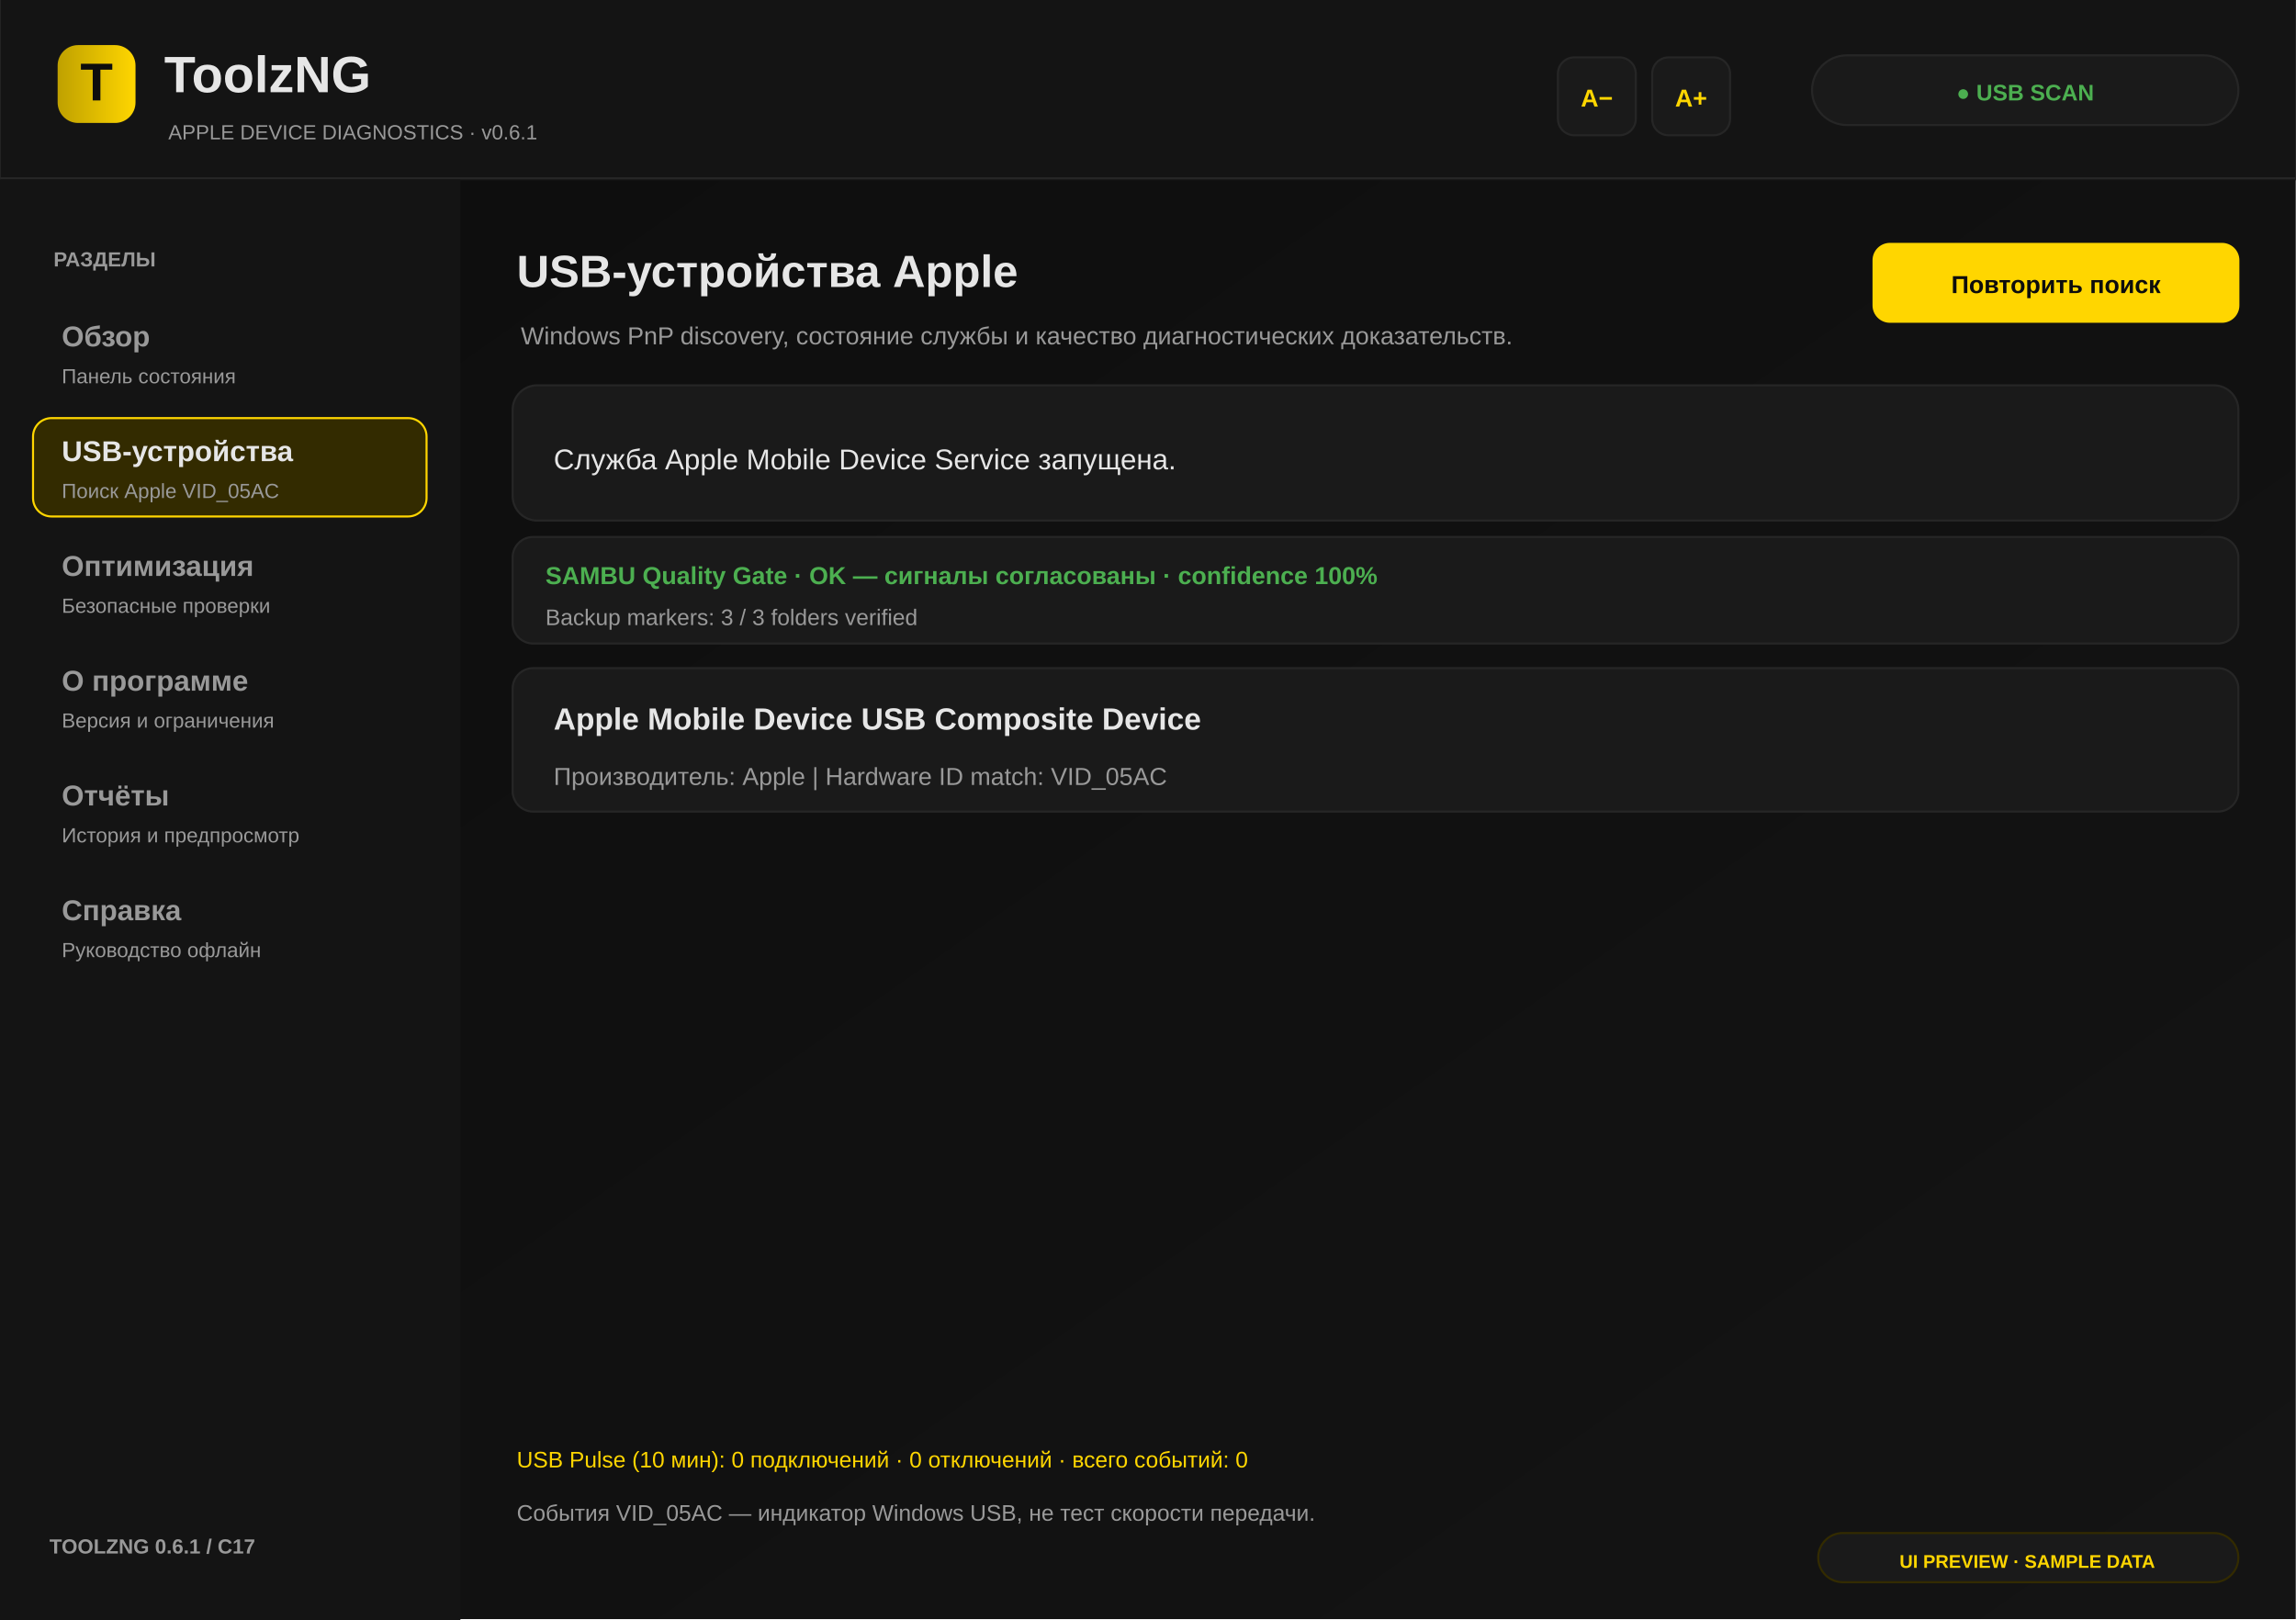
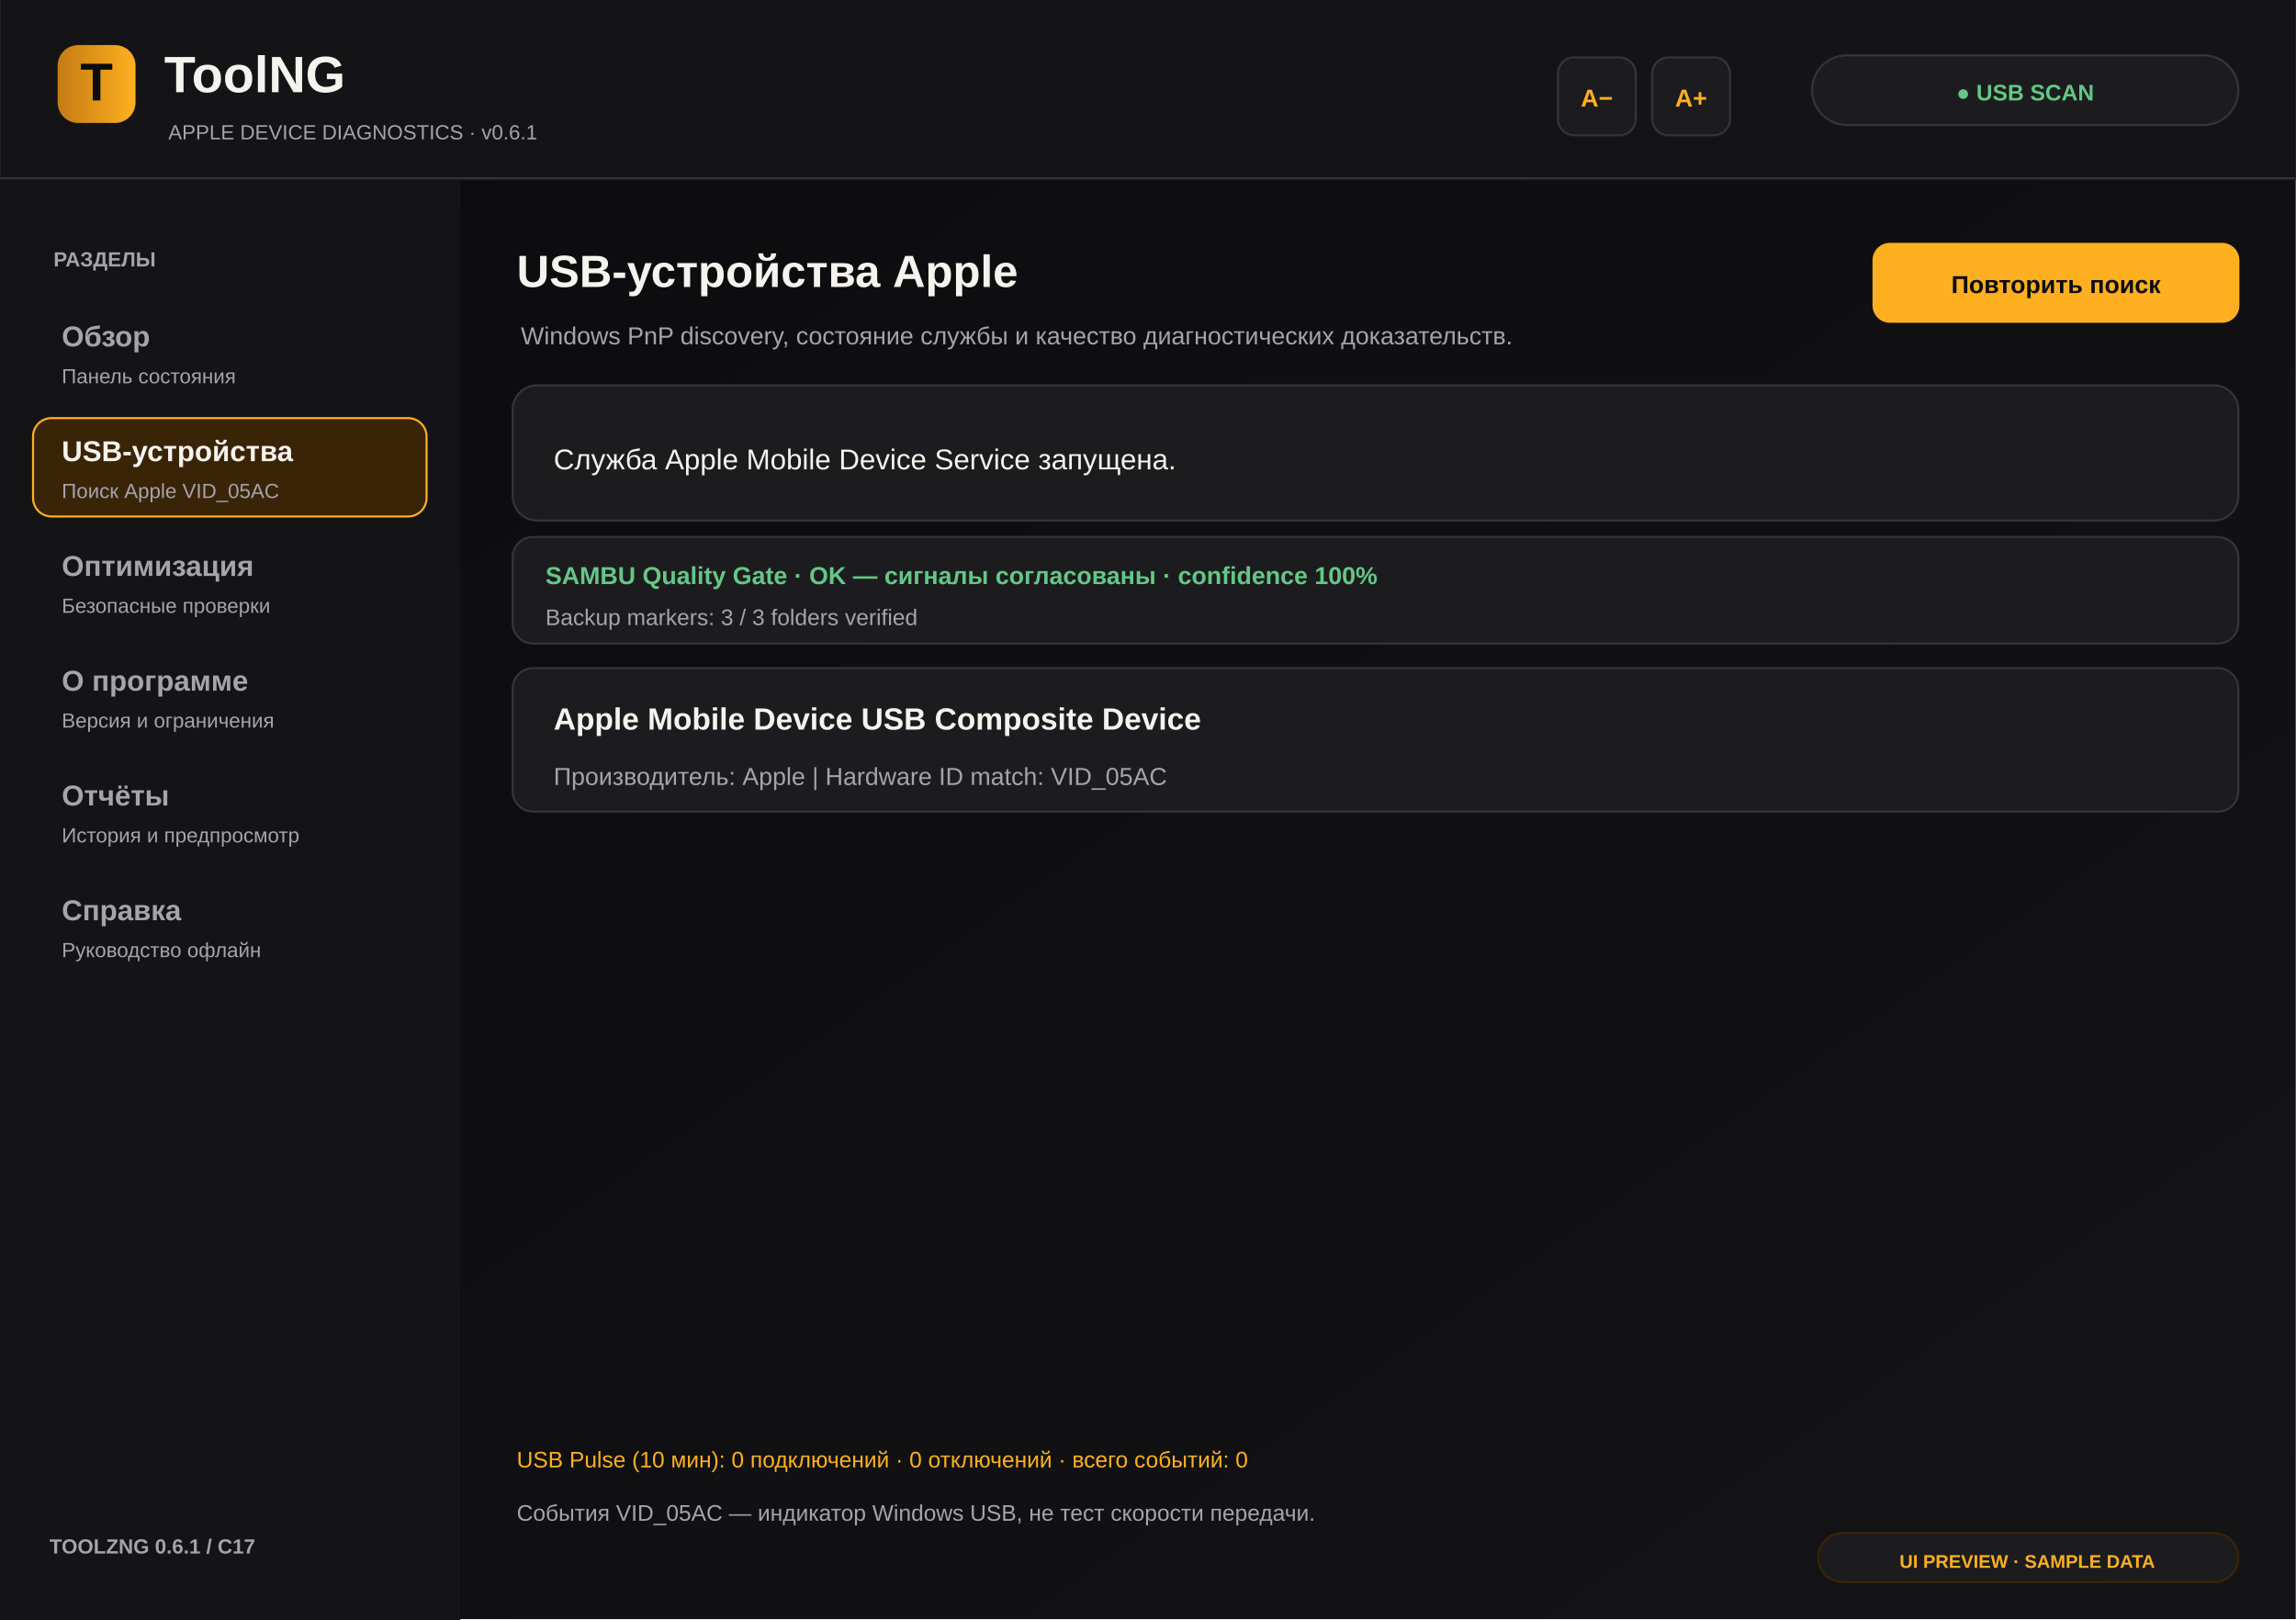
<svg xmlns="http://www.w3.org/2000/svg" width="1920" height="1354" viewBox="0 0 1120 790" role="img" aria-labelledby="title desc">
  <defs>
    <linearGradient id="bg" x1="0" y1="0" x2="1" y2="1">
-       <stop offset="0" stop-color="#0D0D0D" />
-       <stop offset="1" stop-color="#141414" />
+       <stop offset="0" stop-color="#0B0B0D" />
+       <stop offset="1" stop-color="#141416" />
    </linearGradient>
    <linearGradient id="gold" x1="0" y1="0" x2="1" y2="0">
-       <stop offset="0" stop-color="#BFA100" />
-       <stop offset="1" stop-color="#FFD600" />
+       <stop offset="0" stop-color="#C47B13" />
+       <stop offset="1" stop-color="#FFB020" />
    </linearGradient>
  </defs>
  <rect width="1120" height="790" fill="url(#bg)" />
-   <rect x="0" y="0" width="1120" height="88" fill="#141414" />
+   <rect x="0" y="0" width="1120" height="88" fill="#141416" />
  <rect x="28" y="22" width="38" height="38" rx="10" fill="url(#gold)" stroke="none" />
-   <text x="47" y="49" font-family="Segoe UI,Arial,sans-serif" font-size="26" font-weight="800" fill="#0D0D0D" text-anchor="middle">T</text>
-   <text x="80" y="45" font-family="Segoe UI,Arial,sans-serif" font-size="25" font-weight="700" fill="#E6E6E6" text-anchor="start">ToolzNG</text>
-   <text x="82" y="68" font-family="Segoe UI,Arial,sans-serif" font-size="10" font-weight="500" fill="#999999" text-anchor="start">APPLE DEVICE DIAGNOSTICS  ·  v0.6.1</text>
-   <rect x="760" y="28" width="38" height="38" rx="8" fill="#1A1A1A" stroke="#262626" />
-   <text x="779" y="52" font-family="Segoe UI,Arial,sans-serif" font-size="12" font-weight="700" fill="#FFD600" text-anchor="middle">A−</text>
-   <rect x="806" y="28" width="38" height="38" rx="8" fill="#1A1A1A" stroke="#262626" />
-   <text x="825" y="52" font-family="Segoe UI,Arial,sans-serif" font-size="12" font-weight="700" fill="#FFD600" text-anchor="middle">A+</text>
-   <rect x="884" y="27" width="208" height="34" rx="17" fill="#1A1A1A" stroke="#262626" />
-   <text x="988" y="49" font-family="Segoe UI,Arial,sans-serif" font-size="11" font-weight="700" fill="#4CAF50" text-anchor="middle">●  USB SCAN</text>
-   <line x1="0" y1="87" x2="1120" y2="87" stroke="#262626" stroke-width="1" />
-   <rect x="0" y="88" width="224" height="702" rx="0" fill="#141414" stroke="#141414" />
-   <text x="26" y="130" font-family="Segoe UI,Arial,sans-serif" font-size="10" font-weight="700" fill="#999999" text-anchor="start">РАЗДЕЛЫ</text>
-   <rect x="16" y="148" width="192" height="48" rx="9" fill="#141414" stroke="#141414" />
-   <text x="30" y="169" font-family="Segoe UI,Arial,sans-serif" font-size="14" font-weight="600" fill="#999999" text-anchor="start">Обзор</text>
-   <text x="30" y="187" font-family="Segoe UI,Arial,sans-serif" font-size="10" font-weight="400" fill="#999999" text-anchor="start">Панель состояния</text>
-   <rect x="16" y="204" width="192" height="48" rx="9" fill="#332B00" stroke="#FFD600" />
-   <text x="30" y="225" font-family="Segoe UI,Arial,sans-serif" font-size="14" font-weight="600" fill="#E6E6E6" text-anchor="start">USB-устройства</text>
-   <text x="30" y="243" font-family="Segoe UI,Arial,sans-serif" font-size="10" font-weight="400" fill="#999999" text-anchor="start">Поиск Apple VID_05AC</text>
-   <rect x="16" y="260" width="192" height="48" rx="9" fill="#141414" stroke="#141414" />
-   <text x="30" y="281" font-family="Segoe UI,Arial,sans-serif" font-size="14" font-weight="600" fill="#999999" text-anchor="start">Оптимизация</text>
-   <text x="30" y="299" font-family="Segoe UI,Arial,sans-serif" font-size="10" font-weight="400" fill="#999999" text-anchor="start">Безопасные проверки</text>
-   <rect x="16" y="316" width="192" height="48" rx="9" fill="#141414" stroke="#141414" />
-   <text x="30" y="337" font-family="Segoe UI,Arial,sans-serif" font-size="14" font-weight="600" fill="#999999" text-anchor="start">О программе</text>
-   <text x="30" y="355" font-family="Segoe UI,Arial,sans-serif" font-size="10" font-weight="400" fill="#999999" text-anchor="start">Версия и ограничения</text>
-   <rect x="16" y="372" width="192" height="48" rx="9" fill="#141414" stroke="#141414" />
-   <text x="30" y="393" font-family="Segoe UI,Arial,sans-serif" font-size="14" font-weight="600" fill="#999999" text-anchor="start">Отчёты</text>
-   <text x="30" y="411" font-family="Segoe UI,Arial,sans-serif" font-size="10" font-weight="400" fill="#999999" text-anchor="start">История и предпросмотр</text>
-   <rect x="16" y="428" width="192" height="48" rx="9" fill="#141414" stroke="#141414" />
-   <text x="30" y="449" font-family="Segoe UI,Arial,sans-serif" font-size="14" font-weight="600" fill="#999999" text-anchor="start">Справка</text>
-   <text x="30" y="467" font-family="Segoe UI,Arial,sans-serif" font-size="10" font-weight="400" fill="#999999" text-anchor="start">Руководство офлайн</text>
-   <text x="24" y="758" font-family="Segoe UI,Arial,sans-serif" font-size="10" font-weight="600" fill="#999999" text-anchor="start">TOOLZNG  0.6.1  /  C17</text>
-   <text x="252" y="140" font-family="Segoe UI,Arial,sans-serif" font-size="22" font-weight="700" fill="#E6E6E6" text-anchor="start">USB-устройства Apple</text>
-   <text x="254" y="168" font-family="Segoe UI,Arial,sans-serif" font-size="12" font-weight="400" fill="#999999" text-anchor="start">Windows PnP discovery, состояние службы и качество диагностических доказательств.</text>
-   <rect x="250" y="188" width="842" height="66" rx="12" fill="#1A1A1A" stroke="#262626" />
-   <text x="270" y="229" font-family="Segoe UI,Arial,sans-serif" font-size="14" font-weight="500" fill="#E6E6E6" text-anchor="start">Служба Apple Mobile Device Service запущена.</text>
-   <rect x="914" y="119" width="178" height="38" rx="8" fill="#FFD600" stroke="#FFD600" />
-   <text x="1003" y="143" font-family="Segoe UI,Arial,sans-serif" font-size="12" font-weight="700" fill="#0D0D0D" text-anchor="middle">Повторить поиск</text>
-   <rect x="250" y="262" width="842" height="52" rx="10" fill="#1A1A1A" stroke="#262626" />
-   <text x="266" y="285" font-family="Segoe UI,Arial,sans-serif" font-size="12" font-weight="600" fill="#4CAF50" text-anchor="start">SAMBU Quality Gate · OK — сигналы согласованы · confidence 100%</text>
-   <text x="266" y="305" font-family="Segoe UI,Arial,sans-serif" font-size="11" font-weight="400" fill="#999999" text-anchor="start">Backup markers: 3 / 3 folders verified</text>
-   <rect x="250" y="326" width="842" height="70" rx="10" fill="#1A1A1A" stroke="#262626" />
-   <text x="270" y="356" font-family="Segoe UI,Arial,sans-serif" font-size="15" font-weight="650" fill="#E6E6E6" text-anchor="start">Apple Mobile Device USB Composite Device</text>
-   <text x="270" y="383" font-family="Segoe UI,Arial,sans-serif" font-size="12" font-weight="400" fill="#999999" text-anchor="start">Производитель: Apple  |  Hardware ID match: VID_05AC</text>
-   <text x="252" y="716" font-family="Segoe UI,Arial,sans-serif" font-size="11" font-weight="400" fill="#FFD600" text-anchor="start">USB Pulse (10 мин): 0 подключений · 0 отключений · всего событий: 0</text>
-   <text x="252" y="742" font-family="Segoe UI,Arial,sans-serif" font-size="11" font-weight="400" fill="#999999" text-anchor="start">События VID_05AC — индикатор Windows USB, не тест скорости передачи.</text>
-   <rect x="887" y="748" width="205" height="24" rx="12" fill="#1A1A1A" stroke="#332B00" />
-   <text x="989" y="765" font-family="Segoe UI,Arial,sans-serif" font-size="9" font-weight="700" fill="#FFD600" text-anchor="middle">UI PREVIEW  ·  SAMPLE DATA</text>
+   <text x="47" y="49" font-family="Segoe UI,Arial,sans-serif" font-size="26" font-weight="800" fill="#0B0B0D" text-anchor="middle">T</text>
+   <text x="80" y="45" font-family="Segoe UI,Arial,sans-serif" font-size="25" font-weight="700" fill="#F5F3EE" text-anchor="start">ToolNG</text>
+   <text x="82" y="68" font-family="Segoe UI,Arial,sans-serif" font-size="10" font-weight="500" fill="#A6A3AB" text-anchor="start">APPLE DEVICE DIAGNOSTICS  ·  v0.6.1</text>
+   <rect x="760" y="28" width="38" height="38" rx="8" fill="#1C1C1E" stroke="#34343A" />
+   <text x="779" y="52" font-family="Segoe UI,Arial,sans-serif" font-size="12" font-weight="700" fill="#FFB020" text-anchor="middle">A−</text>
+   <rect x="806" y="28" width="38" height="38" rx="8" fill="#1C1C1E" stroke="#34343A" />
+   <text x="825" y="52" font-family="Segoe UI,Arial,sans-serif" font-size="12" font-weight="700" fill="#FFB020" text-anchor="middle">A+</text>
+   <rect x="884" y="27" width="208" height="34" rx="17" fill="#1C1C1E" stroke="#34343A" />
+   <text x="988" y="49" font-family="Segoe UI,Arial,sans-serif" font-size="11" font-weight="700" fill="#64C787" text-anchor="middle">●  USB SCAN</text>
+   <line x1="0" y1="87" x2="1120" y2="87" stroke="#34343A" stroke-width="1" />
+   <rect x="0" y="88" width="224" height="702" rx="0" fill="#141416" stroke="#141416" />
+   <text x="26" y="130" font-family="Segoe UI,Arial,sans-serif" font-size="10" font-weight="700" fill="#A6A3AB" text-anchor="start">РАЗДЕЛЫ</text>
+   <rect x="16" y="148" width="192" height="48" rx="9" fill="#141416" stroke="#141416" />
+   <text x="30" y="169" font-family="Segoe UI,Arial,sans-serif" font-size="14" font-weight="600" fill="#A6A3AB" text-anchor="start">Обзор</text>
+   <text x="30" y="187" font-family="Segoe UI,Arial,sans-serif" font-size="10" font-weight="400" fill="#A6A3AB" text-anchor="start">Панель состояния</text>
+   <rect x="16" y="204" width="192" height="48" rx="9" fill="#3A2408" stroke="#FFB020" />
+   <text x="30" y="225" font-family="Segoe UI,Arial,sans-serif" font-size="14" font-weight="600" fill="#F5F3EE" text-anchor="start">USB-устройства</text>
+   <text x="30" y="243" font-family="Segoe UI,Arial,sans-serif" font-size="10" font-weight="400" fill="#A6A3AB" text-anchor="start">Поиск Apple VID_05AC</text>
+   <rect x="16" y="260" width="192" height="48" rx="9" fill="#141416" stroke="#141416" />
+   <text x="30" y="281" font-family="Segoe UI,Arial,sans-serif" font-size="14" font-weight="600" fill="#A6A3AB" text-anchor="start">Оптимизация</text>
+   <text x="30" y="299" font-family="Segoe UI,Arial,sans-serif" font-size="10" font-weight="400" fill="#A6A3AB" text-anchor="start">Безопасные проверки</text>
+   <rect x="16" y="316" width="192" height="48" rx="9" fill="#141416" stroke="#141416" />
+   <text x="30" y="337" font-family="Segoe UI,Arial,sans-serif" font-size="14" font-weight="600" fill="#A6A3AB" text-anchor="start">О программе</text>
+   <text x="30" y="355" font-family="Segoe UI,Arial,sans-serif" font-size="10" font-weight="400" fill="#A6A3AB" text-anchor="start">Версия и ограничения</text>
+   <rect x="16" y="372" width="192" height="48" rx="9" fill="#141416" stroke="#141416" />
+   <text x="30" y="393" font-family="Segoe UI,Arial,sans-serif" font-size="14" font-weight="600" fill="#A6A3AB" text-anchor="start">Отчёты</text>
+   <text x="30" y="411" font-family="Segoe UI,Arial,sans-serif" font-size="10" font-weight="400" fill="#A6A3AB" text-anchor="start">История и предпросмотр</text>
+   <rect x="16" y="428" width="192" height="48" rx="9" fill="#141416" stroke="#141416" />
+   <text x="30" y="449" font-family="Segoe UI,Arial,sans-serif" font-size="14" font-weight="600" fill="#A6A3AB" text-anchor="start">Справка</text>
+   <text x="30" y="467" font-family="Segoe UI,Arial,sans-serif" font-size="10" font-weight="400" fill="#A6A3AB" text-anchor="start">Руководство офлайн</text>
+   <text x="24" y="758" font-family="Segoe UI,Arial,sans-serif" font-size="10" font-weight="600" fill="#A6A3AB" text-anchor="start">TOOLZNG  0.6.1  /  C17</text>
+   <text x="252" y="140" font-family="Segoe UI,Arial,sans-serif" font-size="22" font-weight="700" fill="#F5F3EE" text-anchor="start">USB-устройства Apple</text>
+   <text x="254" y="168" font-family="Segoe UI,Arial,sans-serif" font-size="12" font-weight="400" fill="#A6A3AB" text-anchor="start">Windows PnP discovery, состояние службы и качество диагностических доказательств.</text>
+   <rect x="250" y="188" width="842" height="66" rx="12" fill="#1C1C1E" stroke="#34343A" />
+   <text x="270" y="229" font-family="Segoe UI,Arial,sans-serif" font-size="14" font-weight="500" fill="#F5F3EE" text-anchor="start">Служба Apple Mobile Device Service запущена.</text>
+   <rect x="914" y="119" width="178" height="38" rx="8" fill="#FFB020" stroke="#FFB020" />
+   <text x="1003" y="143" font-family="Segoe UI,Arial,sans-serif" font-size="12" font-weight="700" fill="#0B0B0D" text-anchor="middle">Повторить поиск</text>
+   <rect x="250" y="262" width="842" height="52" rx="10" fill="#1C1C1E" stroke="#34343A" />
+   <text x="266" y="285" font-family="Segoe UI,Arial,sans-serif" font-size="12" font-weight="600" fill="#64C787" text-anchor="start">SAMBU Quality Gate · OK — сигналы согласованы · confidence 100%</text>
+   <text x="266" y="305" font-family="Segoe UI,Arial,sans-serif" font-size="11" font-weight="400" fill="#A6A3AB" text-anchor="start">Backup markers: 3 / 3 folders verified</text>
+   <rect x="250" y="326" width="842" height="70" rx="10" fill="#1C1C1E" stroke="#34343A" />
+   <text x="270" y="356" font-family="Segoe UI,Arial,sans-serif" font-size="15" font-weight="650" fill="#F5F3EE" text-anchor="start">Apple Mobile Device USB Composite Device</text>
+   <text x="270" y="383" font-family="Segoe UI,Arial,sans-serif" font-size="12" font-weight="400" fill="#A6A3AB" text-anchor="start">Производитель: Apple  |  Hardware ID match: VID_05AC</text>
+   <text x="252" y="716" font-family="Segoe UI,Arial,sans-serif" font-size="11" font-weight="400" fill="#FFB020" text-anchor="start">USB Pulse (10 мин): 0 подключений · 0 отключений · всего событий: 0</text>
+   <text x="252" y="742" font-family="Segoe UI,Arial,sans-serif" font-size="11" font-weight="400" fill="#A6A3AB" text-anchor="start">События VID_05AC — индикатор Windows USB, не тест скорости передачи.</text>
+   <rect x="887" y="748" width="205" height="24" rx="12" fill="#1C1C1E" stroke="#3A2408" />
+   <text x="989" y="765" font-family="Segoe UI,Arial,sans-serif" font-size="9" font-weight="700" fill="#FFB020" text-anchor="middle">UI PREVIEW  ·  SAMPLE DATA</text>
</svg>
